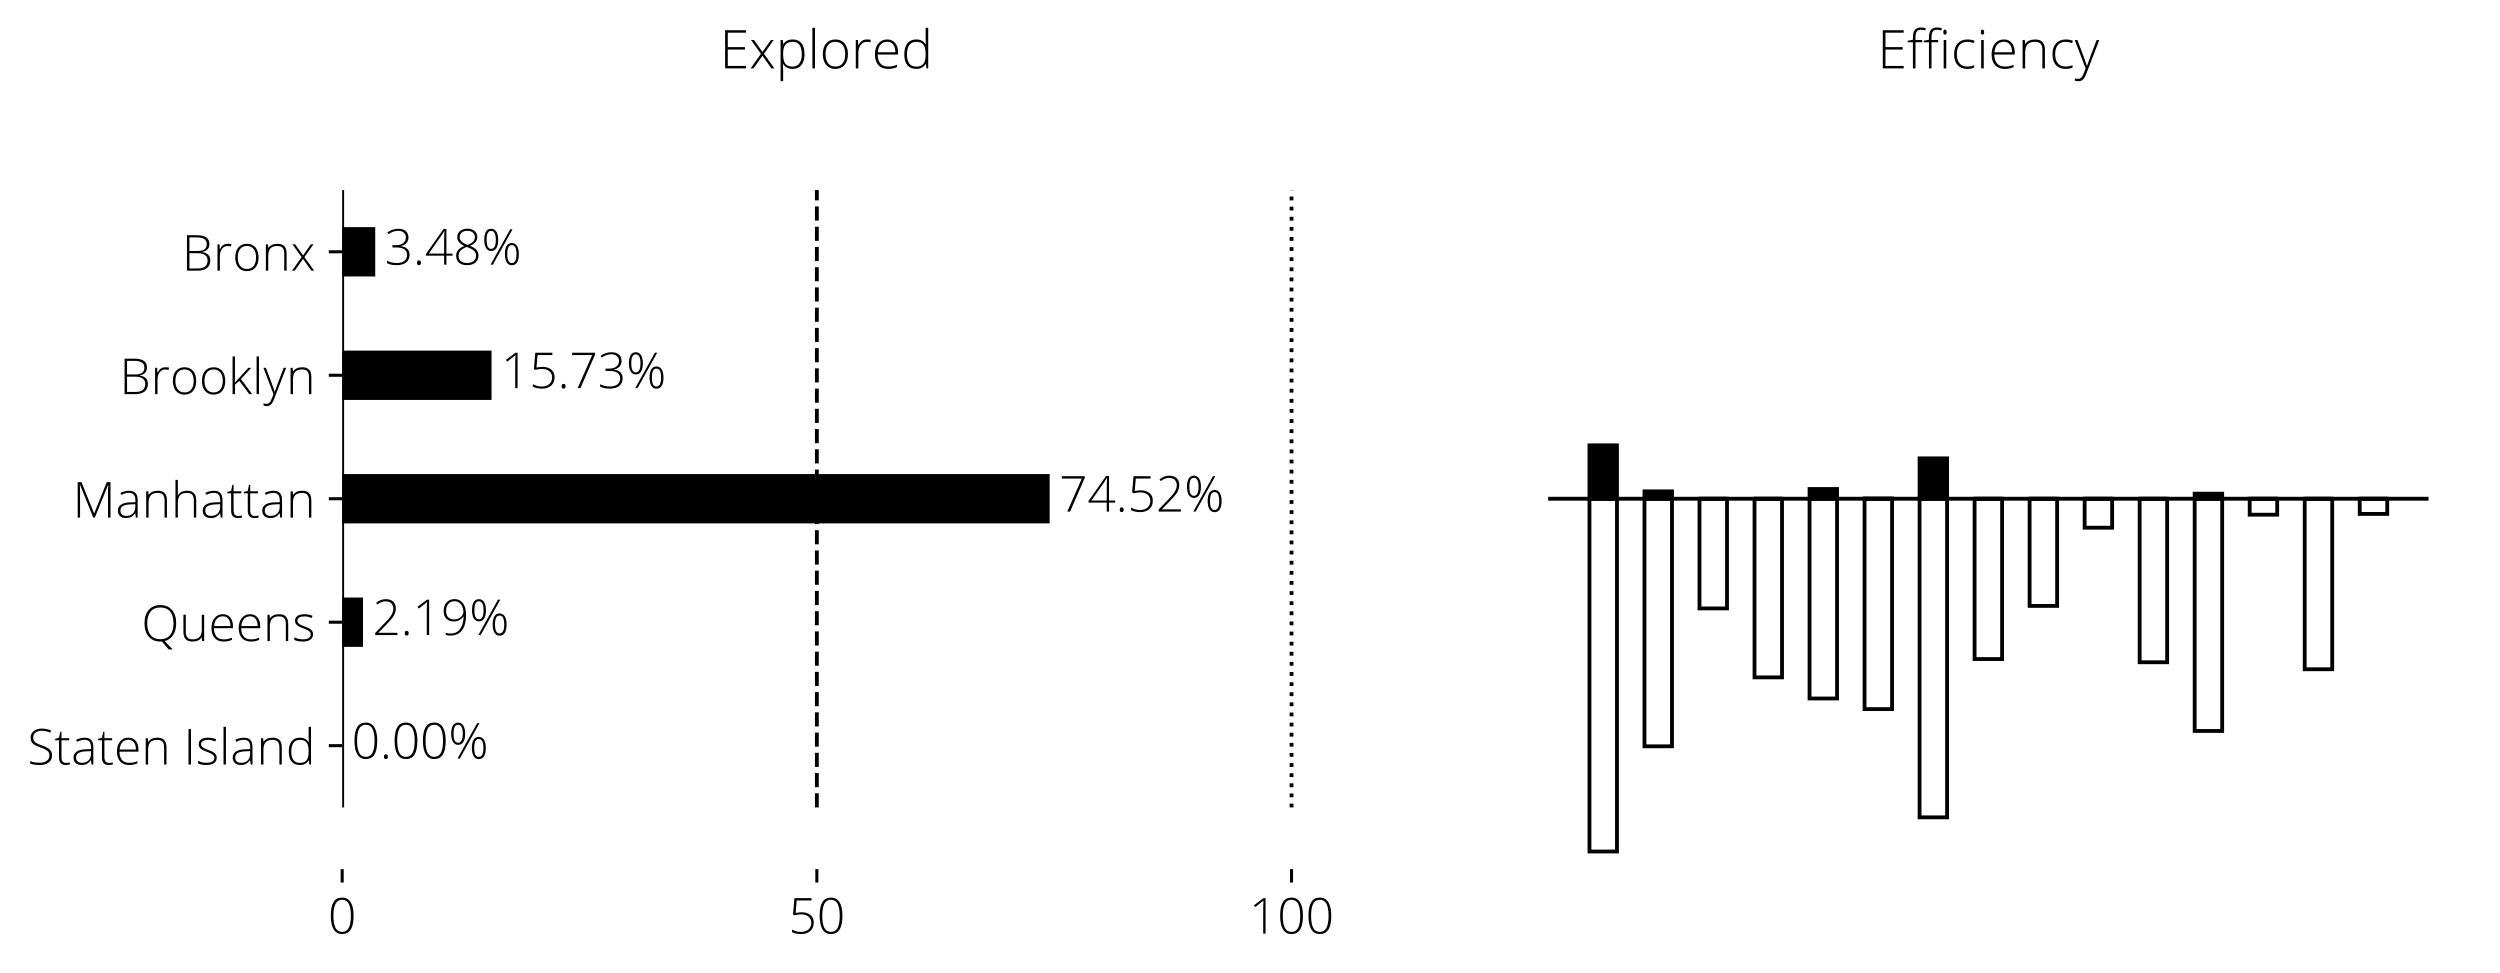
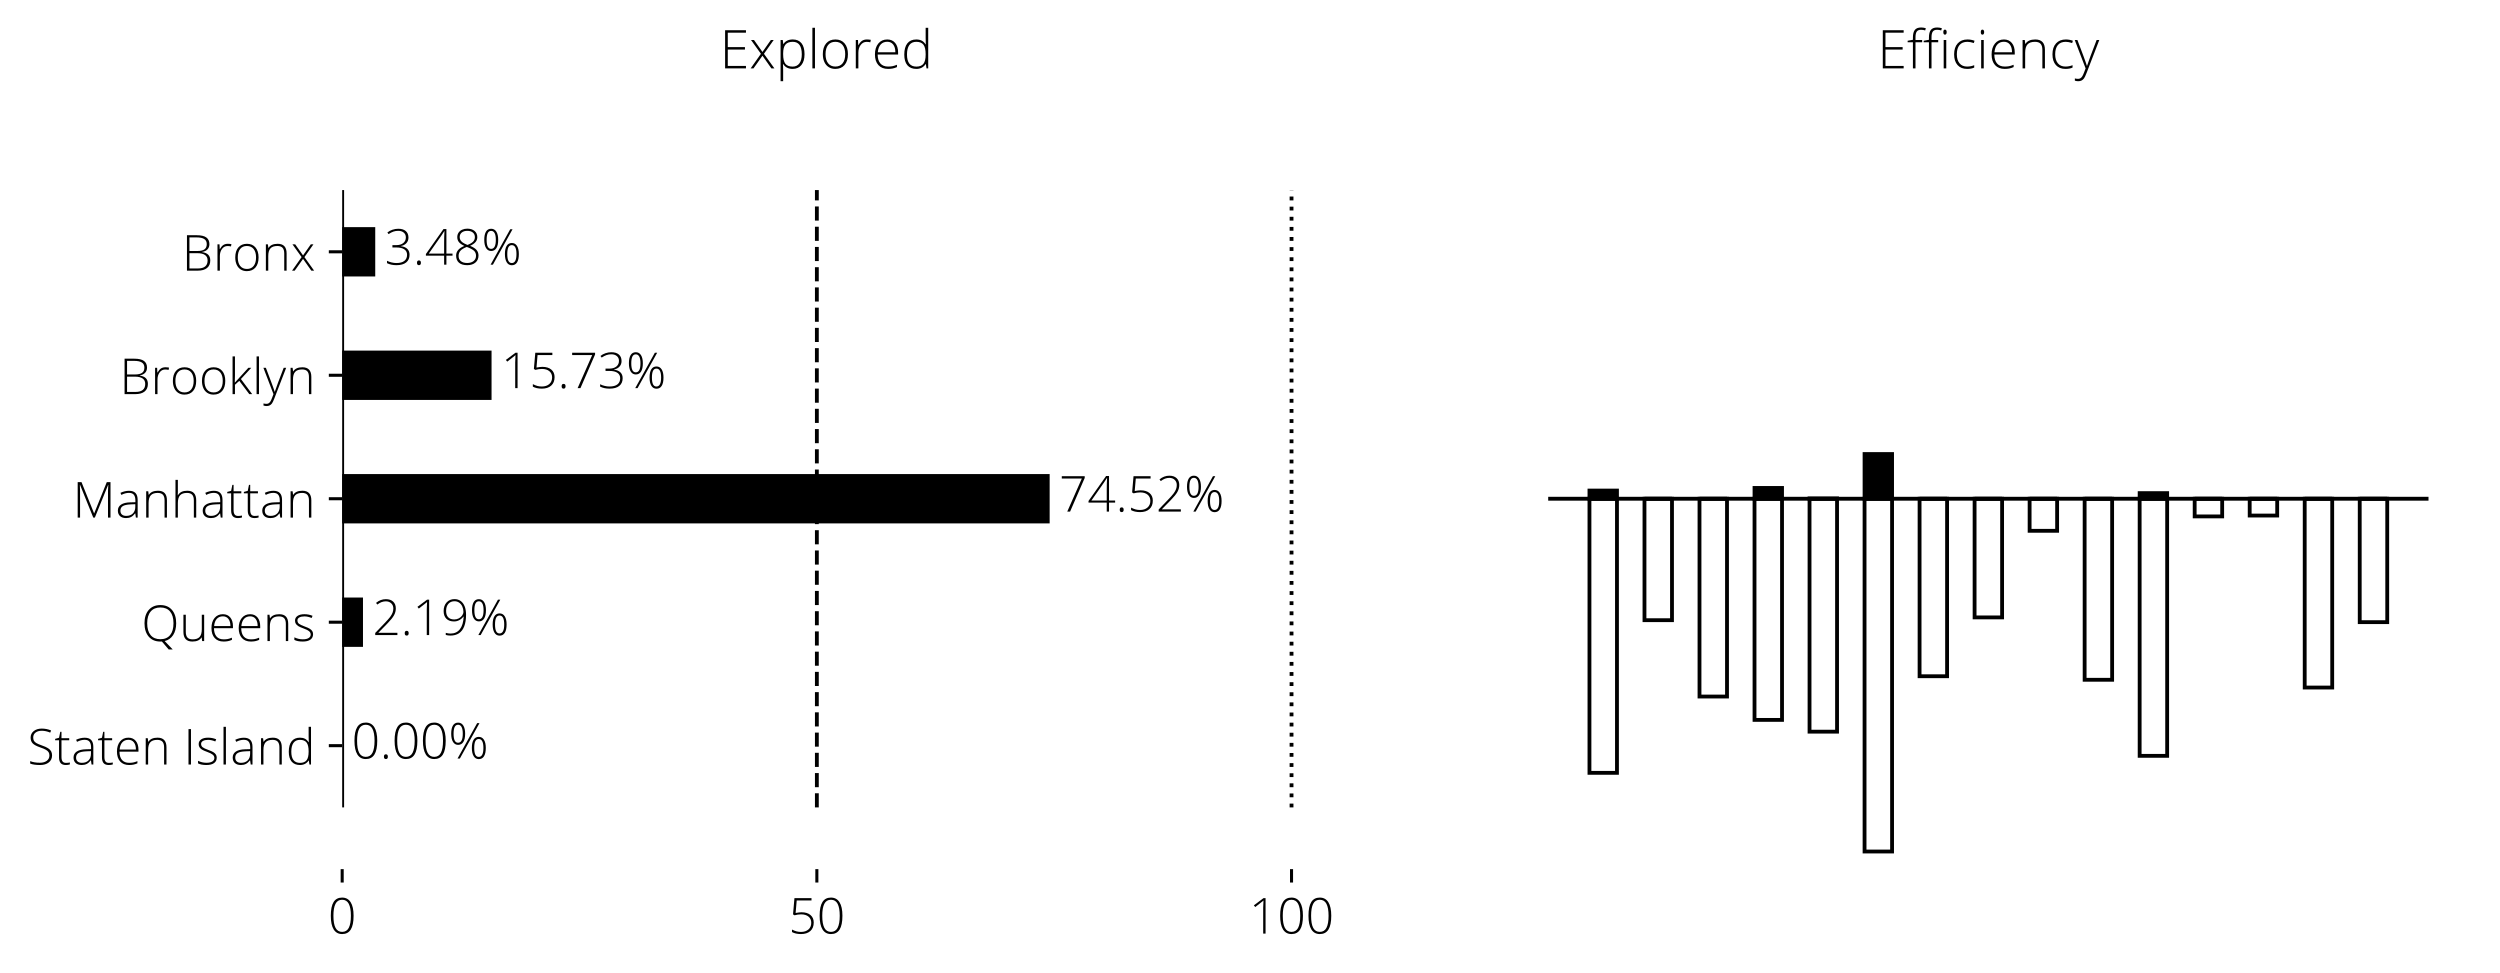
<svg xmlns="http://www.w3.org/2000/svg" xmlns:xlink="http://www.w3.org/1999/xlink" width="654.828pt" height="254.856pt" viewBox="0 0 654.828 254.856" version="1.1">
  <defs>
    <style type="text/css">*{stroke-linejoin: round; stroke-linecap: butt}</style>
  </defs>
  <g id="figure_1">
    <g id="patch_1">
      <path d="M 0 254.856  L 654.828 254.856  L 654.828 0  L 0 0  z " style="fill: #ffffff" />
    </g>
    <g id="axes_1">
      <g id="patch_2">
        <path d="M 89.628 227.654  L 343.265 227.654  L 343.265 33.614  L 89.628 33.614  L 89.628 227.654  z " style="fill: none" />
      </g>
      <g id="patch_3">
-         <path d="M 89.628 201.782  L 89.628 201.782  L 89.628 188.846  L 89.628 188.846  z " clip-path="url(#pe8380a0fa8)" />
+         <path d="M 89.628 201.782  L 89.628 201.782  L 89.628 188.846  L 89.628 188.846  z " clip-path="url(#p44abd7a2fe)" />
      </g>
      <g id="patch_4">
-         <path d="M 89.628 169.442  L 95.077 169.442  L 95.077 156.506  L 89.628 156.506  z " clip-path="url(#pe8380a0fa8)" />
+         <path d="M 89.628 169.442  L 95.077 169.442  L 95.077 156.506  L 89.628 156.506  z " clip-path="url(#p44abd7a2fe)" />
      </g>
      <g id="patch_5">
-         <path d="M 89.628 137.102  L 274.937 137.102  L 274.937 124.166  L 89.628 124.166  z " clip-path="url(#pe8380a0fa8)" />
+         <path d="M 89.628 137.102  L 274.937 137.102  L 274.937 124.166  L 89.628 124.166  z " clip-path="url(#p44abd7a2fe)" />
      </g>
      <g id="patch_6">
-         <path d="M 89.628 104.762  L 128.753 104.762  L 128.753 91.826  L 89.628 91.826  z " clip-path="url(#pe8380a0fa8)" />
+         <path d="M 89.628 104.762  L 128.753 104.762  L 128.753 91.826  L 89.628 91.826  z " clip-path="url(#p44abd7a2fe)" />
      </g>
      <g id="patch_7">
-         <path d="M 89.628 72.422  L 98.287 72.422  L 98.287 59.486  L 89.628 59.486  z " clip-path="url(#pe8380a0fa8)" />
+         <path d="M 89.628 72.422  L 98.287 72.422  L 98.287 59.486  L 89.628 59.486  z " clip-path="url(#p44abd7a2fe)" />
      </g>
      <g id="matplotlib.axis_1">
        <g id="xtick_1">
          <g id="line2d_1">
            <defs>
-               <path id="m85ade0b900" d="M 0 0  L 0 3.5  " style="stroke: #000000; stroke-width: 0.8" />
+               <path id="m94444fa00a" d="M 0 0  L 0 3.5  " style="stroke: #000000; stroke-width: 0.8" />
            </defs>
            <g>
-               <use xlink:href="#m85ade0b900" x="89.628" y="227.654" style="stroke: #000000; stroke-width: 0.8" />
+               <use xlink:href="#m94444fa00a" x="89.628" y="227.654" style="stroke: #000000; stroke-width: 0.8" />
            </g>
          </g>
          <g id="text_1">
            <g transform="translate(85.91836 244.5322)scale(0.13 -0.13)">
              <defs>
                <path id="OpenSans-Light-30" d="M 3297 2297  Q 3297 1094 2930 515  Q 2563 -63 1819 -63  Q 1103 -63 731 532  Q 359 1128 359 2297  Q 359 3491 720 4066  Q 1081 4641 1819 4641  Q 2541 4641 2919 4045  Q 3297 3450 3297 2297  z M 697 2297  Q 697 1234 975 726  Q 1253 219 1819 219  Q 2409 219 2679 744  Q 2950 1269 2950 2297  Q 2950 3309 2679 3834  Q 2409 4359 1819 4359  Q 1228 4359 962 3834  Q 697 3309 697 2297  z " transform="scale(0.015625)" />
              </defs>
              <use xlink:href="#OpenSans-Light-30" />
            </g>
          </g>
        </g>
        <g id="xtick_2">
          <g id="line2d_2">
            <g>
-               <use xlink:href="#m85ade0b900" x="213.96" y="227.654" style="stroke: #000000; stroke-width: 0.8" />
+               <use xlink:href="#m94444fa00a" x="213.96" y="227.654" style="stroke: #000000; stroke-width: 0.8" />
            </g>
          </g>
          <g id="text_2">
            <g transform="translate(206.5398 244.5322)scale(0.13 -0.13)">
              <defs>
                <path id="OpenSans-Light-35" d="M 1678 2747  Q 2409 2747 2829 2394  Q 3250 2041 3250 1422  Q 3250 719 2812 328  Q 2375 -63 1606 -63  Q 1266 -63 959 4  Q 653 72 447 197  L 447 519  Q 784 347 1046 280  Q 1309 213 1606 213  Q 2206 213 2568 530  Q 2931 847 2931 1388  Q 2931 1897 2578 2187  Q 2225 2478 1619 2478  Q 1213 2478 769 2356  L 581 2478  L 763 4569  L 2963 4569  L 2963 4269  L 1056 4269  L 916 2656  Q 1403 2747 1678 2747  z " transform="scale(0.015625)" />
              </defs>
              <use xlink:href="#OpenSans-Light-35" />
              <use xlink:href="#OpenSans-Light-30" x="57.08" />
            </g>
          </g>
        </g>
        <g id="xtick_3">
          <g id="line2d_3">
            <g>
-               <use xlink:href="#m85ade0b900" x="338.292" y="227.654" style="stroke: #000000; stroke-width: 0.8" />
+               <use xlink:href="#m94444fa00a" x="338.292" y="227.654" style="stroke: #000000; stroke-width: 0.8" />
            </g>
          </g>
          <g id="text_3">
            <g transform="translate(327.1613 244.5322)scale(0.13 -0.13)">
              <defs>
                <path id="OpenSans-Light-31" d="M 2131 0  L 1825 0  L 1825 3328  Q 1825 3781 1863 4269  Q 1816 4222 1766 4178  Q 1716 4134 800 3419  L 622 3641  L 1863 4569  L 2131 4569  L 2131 0  z " transform="scale(0.015625)" />
              </defs>
              <use xlink:href="#OpenSans-Light-31" />
              <use xlink:href="#OpenSans-Light-30" x="57.08" />
              <use xlink:href="#OpenSans-Light-30" x="114.16" />
            </g>
          </g>
        </g>
      </g>
      <g id="matplotlib.axis_2">
        <g id="ytick_1">
          <g id="line2d_4">
            <defs>
-               <path id="m6044188984" d="M 0 0  L -3.5 0  " style="stroke: #000000; stroke-width: 0.8" />
+               <path id="mbd6c96d22f" d="M 0 0  L -3.5 0  " style="stroke: #000000; stroke-width: 0.8" />
            </defs>
            <g>
-               <use xlink:href="#m6044188984" x="89.628" y="195.314" style="stroke: #000000; stroke-width: 0.8" />
+               <use xlink:href="#mbd6c96d22f" x="89.628" y="195.314" style="stroke: #000000; stroke-width: 0.8" />
            </g>
          </g>
          <g id="text_4">
            <g transform="translate(7.2 200.2532)scale(0.13 -0.13)">
              <defs>
                <path id="OpenSans-Light-53" d="M 3169 1178  Q 3169 606 2748 271  Q 2328 -63 1631 -63  Q 794 -63 347 122  L 347 441  Q 841 231 1606 231  Q 2169 231 2498 489  Q 2828 747 2828 1166  Q 2828 1425 2718 1595  Q 2609 1766 2362 1906  Q 2116 2047 1638 2209  Q 938 2450 670 2729  Q 403 3009 403 3475  Q 403 3988 804 4311  Q 1206 4634 1838 4634  Q 2481 4634 3047 4391  L 2931 4116  Q 2363 4353 1844 4353  Q 1338 4353 1038 4118  Q 738 3884 738 3481  Q 738 3228 830 3065  Q 922 2903 1131 2773  Q 1341 2644 1850 2463  Q 2384 2278 2653 2104  Q 2922 1931 3045 1711  Q 3169 1491 3169 1178  z " transform="scale(0.015625)" />
                <path id="OpenSans-Light-74" d="M 1466 213  Q 1759 213 1978 263  L 1978 13  Q 1753 -63 1459 -63  Q 1009 -63 795 178  Q 581 419 581 934  L 581 3128  L 78 3128  L 78 3309  L 581 3450  L 738 4219  L 897 4219  L 897 3397  L 1894 3397  L 1894 3128  L 897 3128  L 897 978  Q 897 588 1034 400  Q 1172 213 1466 213  z " transform="scale(0.015625)" />
                <path id="OpenSans-Light-61" d="M 2631 0  L 2553 538  L 2528 538  Q 2272 209 2001 73  Q 1731 -63 1363 -63  Q 863 -63 584 193  Q 306 450 306 903  Q 306 1400 720 1675  Q 1134 1950 1919 1966  L 2566 1984  L 2566 2209  Q 2566 2694 2369 2941  Q 2172 3188 1734 3188  Q 1263 3188 756 2925  L 641 3194  Q 1200 3456 1747 3456  Q 2306 3456 2582 3165  Q 2859 2875 2859 2259  L 2859 0  L 2631 0  z M 1381 219  Q 1925 219 2239 530  Q 2553 841 2553 1394  L 2553 1728  L 1959 1703  Q 1244 1669 939 1480  Q 634 1291 634 891  Q 634 572 829 395  Q 1025 219 1381 219  z " transform="scale(0.015625)" />
                <path id="OpenSans-Light-65" d="M 1941 -63  Q 1200 -63 786 393  Q 372 850 372 1672  Q 372 2484 772 2973  Q 1172 3463 1850 3463  Q 2450 3463 2797 3044  Q 3144 2625 3144 1906  L 3144 1656  L 697 1656  Q 703 956 1023 587  Q 1344 219 1941 219  Q 2231 219 2451 259  Q 2672 300 3009 434  L 3009 153  Q 2722 28 2478 -17  Q 2234 -63 1941 -63  z M 1850 3188  Q 1359 3188 1062 2864  Q 766 2541 716 1931  L 2816 1931  Q 2816 2522 2559 2855  Q 2303 3188 1850 3188  z " transform="scale(0.015625)" />
                <path id="OpenSans-Light-6e" d="M 2938 0  L 2938 2203  Q 2938 2716 2722 2948  Q 2506 3181 2053 3181  Q 1444 3181 1161 2873  Q 878 2566 878 1875  L 878 0  L 569 0  L 569 3397  L 831 3397  L 891 2931  L 909 2931  Q 1241 3463 2088 3463  Q 3244 3463 3244 2222  L 3244 0  L 2938 0  z " transform="scale(0.015625)" />
                <path id="OpenSans-Light-20" transform="scale(0.015625)" />
                <path id="OpenSans-Light-49" d="M 647 0  L 647 4569  L 966 4569  L 966 0  L 647 0  z " transform="scale(0.015625)" />
                <path id="OpenSans-Light-73" d="M 2675 884  Q 2675 428 2328 182  Q 1981 -63 1344 -63  Q 663 -63 263 147  L 263 481  Q 775 225 1344 225  Q 1847 225 2108 392  Q 2369 559 2369 838  Q 2369 1094 2161 1269  Q 1953 1444 1478 1613  Q 969 1797 762 1930  Q 556 2063 451 2230  Q 347 2397 347 2638  Q 347 3019 667 3241  Q 988 3463 1563 3463  Q 2113 3463 2606 3256  L 2491 2975  Q 1991 3181 1563 3181  Q 1147 3181 903 3043  Q 659 2906 659 2663  Q 659 2397 848 2237  Q 1038 2078 1588 1881  Q 2047 1716 2256 1583  Q 2466 1450 2570 1281  Q 2675 1113 2675 884  z " transform="scale(0.015625)" />
                <path id="OpenSans-Light-6c" d="M 878 0  L 569 0  L 569 4863  L 878 4863  L 878 0  z " transform="scale(0.015625)" />
                <path id="OpenSans-Light-64" d="M 1813 3463  Q 2181 3463 2450 3328  Q 2719 3194 2931 2869  L 2950 2869  Q 2931 3263 2931 3641  L 2931 4863  L 3238 4863  L 3238 0  L 3034 0  L 2956 519  L 2931 519  Q 2544 -63 1819 -63  Q 1116 -63 744 375  Q 372 813 372 1650  Q 372 2531 740 2997  Q 1109 3463 1813 3463  z M 1813 3181  Q 1256 3181 976 2790  Q 697 2400 697 1656  Q 697 213 1819 213  Q 2394 213 2662 547  Q 2931 881 2931 1650  L 2931 1703  Q 2931 2491 2667 2836  Q 2403 3181 1813 3181  z " transform="scale(0.015625)" />
              </defs>
              <use xlink:href="#OpenSans-Light-53" />
              <use xlink:href="#OpenSans-Light-74" x="54.492" />
              <use xlink:href="#OpenSans-Light-61" x="87.988" />
              <use xlink:href="#OpenSans-Light-74" x="140.967" />
              <use xlink:href="#OpenSans-Light-65" x="174.463" />
              <use xlink:href="#OpenSans-Light-6e" x="229.346" />
              <use xlink:href="#OpenSans-Light-20" x="288.33" />
              <use xlink:href="#OpenSans-Light-49" x="314.307" />
              <use xlink:href="#OpenSans-Light-73" x="339.502" />
              <use xlink:href="#OpenSans-Light-6c" x="386.084" />
              <use xlink:href="#OpenSans-Light-61" x="408.691" />
              <use xlink:href="#OpenSans-Light-6e" x="461.67" />
              <use xlink:href="#OpenSans-Light-64" x="520.654" />
            </g>
          </g>
        </g>
        <g id="ytick_2">
          <g id="line2d_5">
            <g>
-               <use xlink:href="#m6044188984" x="89.628" y="162.974" style="stroke: #000000; stroke-width: 0.8" />
+               <use xlink:href="#mbd6c96d22f" x="89.628" y="162.974" style="stroke: #000000; stroke-width: 0.8" />
            </g>
          </g>
          <g id="text_5">
            <g transform="translate(37.03094 167.9132)scale(0.13 -0.13)">
              <defs>
                <path id="OpenSans-Light-51" d="M 4488 2291  Q 4488 1372 4094 770  Q 3700 169 3003 0  L 4044 -1088  L 3525 -1088  L 2644 -56  L 2541 -63  L 2444 -63  Q 1491 -63 947 570  Q 403 1203 403 2297  Q 403 3388 951 4014  Q 1500 4641 2450 4641  Q 3406 4641 3947 4011  Q 4488 3381 4488 2291  z M 750 2291  Q 750 1309 1187 773  Q 1625 238 2444 238  Q 3269 238 3705 769  Q 4141 1300 4141 2291  Q 4141 3278 3705 3804  Q 3269 4331 2450 4331  Q 1634 4331 1192 3800  Q 750 3269 750 2291  z " transform="scale(0.015625)" />
                <path id="OpenSans-Light-75" d="M 838 3397  L 838 1197  Q 838 684 1053 451  Q 1269 219 1722 219  Q 2328 219 2614 525  Q 2900 831 2900 1522  L 2900 3397  L 3206 3397  L 3206 0  L 2944 0  L 2888 469  L 2869 469  Q 2538 -63 1691 -63  Q 531 -63 531 1178  L 531 3397  L 838 3397  z " transform="scale(0.015625)" />
              </defs>
              <use xlink:href="#OpenSans-Light-51" />
              <use xlink:href="#OpenSans-Light-75" x="76.416" />
              <use xlink:href="#OpenSans-Light-65" x="135.4" />
              <use xlink:href="#OpenSans-Light-65" x="190.283" />
              <use xlink:href="#OpenSans-Light-6e" x="245.166" />
              <use xlink:href="#OpenSans-Light-73" x="304.15" />
            </g>
          </g>
        </g>
        <g id="ytick_3">
          <g id="line2d_6">
            <g>
-               <use xlink:href="#m6044188984" x="89.628" y="130.634" style="stroke: #000000; stroke-width: 0.8" />
+               <use xlink:href="#mbd6c96d22f" x="89.628" y="130.634" style="stroke: #000000; stroke-width: 0.8" />
            </g>
          </g>
          <g id="text_6">
            <g transform="translate(19.03406 135.5732)scale(0.13 -0.13)">
              <defs>
                <path id="OpenSans-Light-4d" d="M 2656 0  L 953 4219  L 928 4219  Q 953 3831 953 3425  L 953 0  L 647 0  L 647 4569  L 1141 4569  L 2759 550  L 2778 550  L 4397 4569  L 4878 4569  L 4878 0  L 4556 0  L 4556 3463  Q 4556 3825 4594 4213  L 4569 4213  L 2859 0  L 2656 0  z " transform="scale(0.015625)" />
                <path id="OpenSans-Light-68" d="M 2938 0  L 2938 2203  Q 2938 2716 2722 2948  Q 2506 3181 2053 3181  Q 1444 3181 1161 2873  Q 878 2566 878 1875  L 878 0  L 569 0  L 569 4863  L 878 4863  L 878 3316  L 863 2881  L 884 2881  Q 1075 3188 1365 3325  Q 1656 3463 2088 3463  Q 3244 3463 3244 2222  L 3244 0  L 2938 0  z " transform="scale(0.015625)" />
              </defs>
              <use xlink:href="#OpenSans-Light-4d" />
              <use xlink:href="#OpenSans-Light-61" x="86.279" />
              <use xlink:href="#OpenSans-Light-6e" x="139.258" />
              <use xlink:href="#OpenSans-Light-68" x="198.242" />
              <use xlink:href="#OpenSans-Light-61" x="257.227" />
              <use xlink:href="#OpenSans-Light-74" x="310.205" />
              <use xlink:href="#OpenSans-Light-74" x="343.701" />
              <use xlink:href="#OpenSans-Light-61" x="377.197" />
              <use xlink:href="#OpenSans-Light-6e" x="430.176" />
            </g>
          </g>
        </g>
        <g id="ytick_4">
          <g id="line2d_7">
            <g>
-               <use xlink:href="#m6044188984" x="89.628" y="98.294" style="stroke: #000000; stroke-width: 0.8" />
+               <use xlink:href="#mbd6c96d22f" x="89.628" y="98.294" style="stroke: #000000; stroke-width: 0.8" />
            </g>
          </g>
          <g id="text_7">
            <g transform="translate(31.31703 103.2332)scale(0.13 -0.13)">
              <defs>
                <path id="OpenSans-Light-42" d="M 647 4569  L 1900 4569  Q 2747 4569 3144 4281  Q 3541 3994 3541 3413  Q 3541 3016 3298 2752  Q 3056 2488 2591 2413  L 2591 2394  Q 3138 2313 3395 2048  Q 3653 1784 3653 1313  Q 3653 681 3234 340  Q 2816 0 2047 0  L 647 0  L 647 4569  z M 966 2534  L 1972 2534  Q 2616 2534 2908 2748  Q 3200 2963 3200 3419  Q 3200 3875 2870 4081  Q 2541 4288 1888 4288  L 966 4288  L 966 2534  z M 966 2253  L 966 281  L 2041 281  Q 3309 281 3309 1313  Q 3309 2253 1972 2253  L 966 2253  z " transform="scale(0.015625)" />
                <path id="OpenSans-Light-72" d="M 1906 3463  Q 2122 3463 2369 3419  L 2309 3122  Q 2097 3175 1869 3175  Q 1434 3175 1156 2806  Q 878 2438 878 1875  L 878 0  L 569 0  L 569 3397  L 831 3397  L 863 2784  L 884 2784  Q 1094 3159 1331 3311  Q 1569 3463 1906 3463  z " transform="scale(0.015625)" />
                <path id="OpenSans-Light-6f" d="M 3378 1703  Q 3378 872 2975 404  Q 2572 -63 1863 -63  Q 1416 -63 1075 153  Q 734 369 553 772  Q 372 1175 372 1703  Q 372 2534 775 2998  Q 1178 3463 1881 3463  Q 2581 3463 2979 2992  Q 3378 2522 3378 1703  z M 697 1703  Q 697 1003 1005 611  Q 1313 219 1875 219  Q 2438 219 2745 611  Q 3053 1003 3053 1703  Q 3053 2406 2742 2793  Q 2431 3181 1869 3181  Q 1306 3181 1001 2795  Q 697 2409 697 1703  z " transform="scale(0.015625)" />
                <path id="OpenSans-Light-6b" d="M 872 1491  L 2606 3397  L 2981 3397  L 1644 1947  L 3097 0  L 2725 0  L 1434 1716  L 878 1209  L 878 0  L 569 0  L 569 4863  L 878 4863  L 878 2425  L 856 1491  L 872 1491  z " transform="scale(0.015625)" />
                <path id="OpenSans-Light-79" d="M 0 3397  L 319 3397  L 1038 1491  Q 1366 613 1453 306  L 1472 306  Q 1603 709 1900 1509  L 2619 3397  L 2938 3397  L 1416 -550  Q 1231 -1031 1106 -1200  Q 981 -1369 814 -1453  Q 647 -1538 409 -1538  Q 231 -1538 13 -1472  L 13 -1203  Q 194 -1253 403 -1253  Q 563 -1253 684 -1178  Q 806 -1103 904 -945  Q 1003 -788 1133 -445  Q 1263 -103 1300 0  L 0 3397  z " transform="scale(0.015625)" />
              </defs>
              <use xlink:href="#OpenSans-Light-42" />
              <use xlink:href="#OpenSans-Light-72" x="62.695" />
              <use xlink:href="#OpenSans-Light-6f" x="101.611" />
              <use xlink:href="#OpenSans-Light-6f" x="160.205" />
              <use xlink:href="#OpenSans-Light-6b" x="218.799" />
              <use xlink:href="#OpenSans-Light-6c" x="267.188" />
              <use xlink:href="#OpenSans-Light-79" x="289.795" />
              <use xlink:href="#OpenSans-Light-6e" x="335.693" />
            </g>
          </g>
        </g>
        <g id="ytick_5">
          <g id="line2d_8">
            <g>
-               <use xlink:href="#m6044188984" x="89.628" y="65.954" style="stroke: #000000; stroke-width: 0.8" />
+               <use xlink:href="#mbd6c96d22f" x="89.628" y="65.954" style="stroke: #000000; stroke-width: 0.8" />
            </g>
          </g>
          <g id="text_8">
            <g transform="translate(47.65641 70.89317)scale(0.13 -0.13)">
              <defs>
                <path id="OpenSans-Light-78" d="M 1403 1747  L 219 3397  L 575 3397  L 1588 1966  L 2591 3397  L 2931 3397  L 1766 1747  L 3016 0  L 2656 0  L 1588 1516  L 513 0  L 172 0  L 1403 1747  z " transform="scale(0.015625)" />
              </defs>
              <use xlink:href="#OpenSans-Light-42" />
              <use xlink:href="#OpenSans-Light-72" x="62.695" />
              <use xlink:href="#OpenSans-Light-6f" x="101.611" />
              <use xlink:href="#OpenSans-Light-6e" x="160.205" />
              <use xlink:href="#OpenSans-Light-78" x="219.189" />
            </g>
          </g>
        </g>
      </g>
      <g id="LineCollection_1">
-         <path d="M 89.628 211.484  L 89.628 49.784  " clip-path="url(#pe8380a0fa8)" style="fill: none; stroke: #000000" />
+         <path d="M 89.628 211.484  L 89.628 49.784  " clip-path="url(#p44abd7a2fe)" style="fill: none; stroke: #000000" />
      </g>
      <g id="LineCollection_2">
-         <path d="M 213.96 211.484  L 213.96 49.784  " clip-path="url(#pe8380a0fa8)" style="fill: none; stroke-dasharray: 3.7,1.6; stroke-dashoffset: 0; stroke: #000000" />
+         <path d="M 213.96 211.484  L 213.96 49.784  " clip-path="url(#p44abd7a2fe)" style="fill: none; stroke-dasharray: 3.7,1.6; stroke-dashoffset: 0; stroke: #000000" />
      </g>
      <g id="LineCollection_3">
-         <path d="M 338.292 211.484  L 338.292 49.784  " clip-path="url(#pe8380a0fa8)" style="fill: none; stroke-dasharray: 1,1.65; stroke-dashoffset: 0; stroke: #000000" />
+         <path d="M 338.292 211.484  L 338.292 49.784  " clip-path="url(#p44abd7a2fe)" style="fill: none; stroke-dasharray: 1,1.65; stroke-dashoffset: 0; stroke: #000000" />
      </g>
      <g id="text_9">
        <g transform="translate(92.11507 198.6911)scale(0.13 -0.13)">
          <defs>
            <path id="OpenSans-Light-2e" d="M 506 244  Q 506 550 756 550  Q 1013 550 1013 244  Q 1013 -63 756 -63  Q 506 -63 506 244  z " transform="scale(0.015625)" />
            <path id="OpenSans-Light-25" d="M 659 3206  Q 659 2625 800 2333  Q 941 2041 1241 2041  Q 1844 2041 1844 3206  Q 1844 3781 1689 4070  Q 1534 4359 1241 4359  Q 941 4359 800 4070  Q 659 3781 659 3206  z M 2150 3206  Q 2150 2500 1915 2133  Q 1681 1766 1241 1766  Q 825 1766 589 2142  Q 353 2519 353 3206  Q 353 3903 578 4268  Q 803 4634 1241 4634  Q 1675 4634 1912 4257  Q 2150 3881 2150 3206  z M 3322 1369  Q 3322 791 3462 502  Q 3603 213 3903 213  Q 4506 213 4506 1369  Q 4506 2522 3903 2522  Q 3603 2522 3462 2236  Q 3322 1950 3322 1369  z M 4813 1369  Q 4813 663 4581 295  Q 4350 -72 3909 -72  Q 3484 -72 3250 308  Q 3016 688 3016 1369  Q 3016 2072 3245 2434  Q 3475 2797 3909 2797  Q 4338 2797 4575 2422  Q 4813 2047 4813 1369  z M 4000 4569  L 1466 0  L 1166 0  L 3700 4569  L 4000 4569  z " transform="scale(0.015625)" />
          </defs>
          <use xlink:href="#OpenSans-Light-30" />
          <use xlink:href="#OpenSans-Light-2e" x="57.08" />
          <use xlink:href="#OpenSans-Light-30" x="80.859" />
          <use xlink:href="#OpenSans-Light-30" x="137.939" />
          <use xlink:href="#OpenSans-Light-25" x="195.02" />
        </g>
      </g>
      <g id="text_10">
        <g transform="translate(97.5641 166.3511)scale(0.13 -0.13)">
          <defs>
            <path id="OpenSans-Light-32" d="M 3213 0  L 353 0  L 353 275  L 1569 1544  Q 2081 2075 2287 2356  Q 2494 2638 2591 2894  Q 2688 3150 2688 3431  Q 2688 3841 2419 4097  Q 2150 4353 1722 4353  Q 1150 4353 628 3938  L 459 4153  Q 1031 4634 1728 4634  Q 2325 4634 2667 4315  Q 3009 3997 3009 3438  Q 3009 2984 2779 2561  Q 2550 2138 1941 1516  L 769 313  L 769 300  L 3213 300  L 3213 0  z " transform="scale(0.015625)" />
            <path id="OpenSans-Light-39" d="M 3238 2631  Q 3238 1731 3002 1125  Q 2766 519 2314 228  Q 1863 -63 1222 -63  Q 897 -63 622 19  L 622 288  Q 756 244 945 220  Q 1134 197 1234 197  Q 2006 197 2443 755  Q 2881 1313 2931 2381  L 2894 2381  Q 2666 2081 2350 1920  Q 2034 1759 1691 1759  Q 1056 1759 701 2109  Q 347 2459 347 3103  Q 347 3791 736 4216  Q 1125 4641 1747 4641  Q 2197 4641 2534 4405  Q 2872 4169 3055 3712  Q 3238 3256 3238 2631  z M 1747 4366  Q 1253 4366 959 4033  Q 666 3700 666 3122  Q 666 2578 937 2297  Q 1209 2016 1716 2016  Q 2031 2016 2304 2156  Q 2578 2297 2739 2530  Q 2900 2763 2900 3003  Q 2900 3369 2754 3687  Q 2609 4006 2348 4186  Q 2088 4366 1747 4366  z " transform="scale(0.015625)" />
          </defs>
          <use xlink:href="#OpenSans-Light-32" />
          <use xlink:href="#OpenSans-Light-2e" x="57.08" />
          <use xlink:href="#OpenSans-Light-31" x="80.859" />
          <use xlink:href="#OpenSans-Light-39" x="137.939" />
          <use xlink:href="#OpenSans-Light-25" x="195.02" />
        </g>
      </g>
      <g id="text_11">
        <g transform="translate(277.4235 134.0111)scale(0.13 -0.13)">
          <defs>
            <path id="OpenSans-Light-37" d="M 1044 0  L 2925 4269  L 341 4269  L 341 4569  L 3297 4569  L 3297 4341  L 1409 0  L 1044 0  z " transform="scale(0.015625)" />
            <path id="OpenSans-Light-34" d="M 3566 1166  L 2778 1166  L 2778 0  L 2484 0  L 2484 1166  L 134 1166  L 134 1375  L 2400 4594  L 2778 4594  L 2778 1434  L 3566 1434  L 3566 1166  z M 2484 1434  L 2484 2741  Q 2484 3684 2528 4325  L 2503 4325  Q 2441 4209 2119 3738  L 506 1434  L 2484 1434  z " transform="scale(0.015625)" />
          </defs>
          <use xlink:href="#OpenSans-Light-37" />
          <use xlink:href="#OpenSans-Light-34" x="57.08" />
          <use xlink:href="#OpenSans-Light-2e" x="114.16" />
          <use xlink:href="#OpenSans-Light-35" x="137.939" />
          <use xlink:href="#OpenSans-Light-32" x="195.02" />
          <use xlink:href="#OpenSans-Light-25" x="252.1" />
        </g>
      </g>
      <g id="text_12">
        <g transform="translate(131.2399 101.6711)scale(0.13 -0.13)">
          <defs>
            <path id="OpenSans-Light-33" d="M 3059 3494  Q 3059 3069 2792 2778  Q 2525 2488 2075 2406  L 2075 2388  Q 2625 2319 2912 2037  Q 3200 1756 3200 1281  Q 3200 641 2764 289  Q 2328 -63 1509 -63  Q 813 -63 294 197  L 294 506  Q 556 369 882 291  Q 1209 213 1497 213  Q 2188 213 2534 492  Q 2881 772 2881 1281  Q 2881 1734 2526 1978  Q 2172 2222 1484 2222  L 991 2222  L 991 2522  L 1491 2522  Q 2059 2522 2392 2792  Q 2725 3063 2725 3525  Q 2725 3906 2454 4136  Q 2184 4366 1747 4366  Q 1406 4366 1125 4270  Q 844 4175 494 3944  L 341 4153  Q 606 4375 981 4504  Q 1356 4634 1741 4634  Q 2372 4634 2715 4336  Q 3059 4038 3059 3494  z " transform="scale(0.015625)" />
          </defs>
          <use xlink:href="#OpenSans-Light-31" />
          <use xlink:href="#OpenSans-Light-35" x="57.08" />
          <use xlink:href="#OpenSans-Light-2e" x="114.16" />
          <use xlink:href="#OpenSans-Light-37" x="137.939" />
          <use xlink:href="#OpenSans-Light-33" x="195.02" />
          <use xlink:href="#OpenSans-Light-25" x="252.1" />
        </g>
      </g>
      <g id="text_13">
        <g transform="translate(100.7736 69.33114)scale(0.13 -0.13)">
          <defs>
            <path id="OpenSans-Light-38" d="M 1819 4647  Q 2400 4647 2754 4350  Q 3109 4053 3109 3547  Q 3109 3197 2889 2928  Q 2669 2659 2175 2431  Q 2775 2184 3019 1890  Q 3263 1597 3263 1178  Q 3263 613 2867 275  Q 2472 -63 1806 -63  Q 1116 -63 747 253  Q 378 569 378 1172  Q 378 1581 637 1890  Q 897 2200 1441 2419  Q 938 2656 731 2920  Q 525 3184 525 3553  Q 525 3881 690 4129  Q 856 4378 1154 4512  Q 1453 4647 1819 4647  z M 697 1125  Q 697 694 989 456  Q 1281 219 1806 219  Q 2319 219 2631 470  Q 2944 722 2944 1153  Q 2944 1541 2698 1783  Q 2453 2025 1753 2291  Q 1178 2069 937 1800  Q 697 1531 697 1125  z M 1813 4366  Q 1372 4366 1105 4148  Q 838 3931 838 3553  Q 838 3334 936 3167  Q 1034 3000 1220 2864  Q 1406 2728 1844 2547  Q 2353 2744 2575 2981  Q 2797 3219 2797 3553  Q 2797 3928 2533 4147  Q 2269 4366 1813 4366  z " transform="scale(0.015625)" />
          </defs>
          <use xlink:href="#OpenSans-Light-33" />
          <use xlink:href="#OpenSans-Light-2e" x="57.08" />
          <use xlink:href="#OpenSans-Light-34" x="80.859" />
          <use xlink:href="#OpenSans-Light-38" x="137.939" />
          <use xlink:href="#OpenSans-Light-25" x="195.02" />
        </g>
      </g>
      <g id="text_14">
        <g transform="translate(188.5144 17.91219)scale(0.14 -0.14)">
          <defs>
            <path id="OpenSans-Light-45" d="M 3144 0  L 647 0  L 647 4569  L 3144 4569  L 3144 4275  L 966 4275  L 966 2547  L 3022 2547  L 3022 2253  L 966 2253  L 966 294  L 3144 294  L 3144 0  z " transform="scale(0.015625)" />
            <path id="OpenSans-Light-70" d="M 2022 -63  Q 1238 -63 878 525  L 856 525  L 866 263  Q 878 31 878 -244  L 878 -1538  L 569 -1538  L 569 3397  L 831 3397  L 891 2913  L 909 2913  Q 1259 3463 2028 3463  Q 2716 3463 3077 3011  Q 3438 2559 3438 1697  Q 3438 859 3058 398  Q 2678 -63 2022 -63  z M 2016 213  Q 2538 213 2823 600  Q 3109 988 3109 1684  Q 3109 3181 2028 3181  Q 1434 3181 1156 2854  Q 878 2528 878 1791  L 878 1691  Q 878 894 1145 553  Q 1413 213 2016 213  z " transform="scale(0.015625)" />
          </defs>
          <use xlink:href="#OpenSans-Light-45" />
          <use xlink:href="#OpenSans-Light-78" x="55.176" />
          <use xlink:href="#OpenSans-Light-70" x="104.98" />
          <use xlink:href="#OpenSans-Light-6c" x="164.502" />
          <use xlink:href="#OpenSans-Light-6f" x="187.109" />
          <use xlink:href="#OpenSans-Light-72" x="245.703" />
          <use xlink:href="#OpenSans-Light-65" x="284.619" />
          <use xlink:href="#OpenSans-Light-64" x="339.502" />
        </g>
      </g>
    </g>
    <g id="axes_2">
      <g id="patch_8">
-         <path d="M 416.329 130.634  L 423.535 130.634  L 423.535 116.644  L 416.329 116.644  z " clip-path="url(#pbcf56b4b44)" style="stroke: #000000; stroke-linejoin: miter" />
+         <path d="M 416.329 130.634  L 423.535 130.634  L 423.535 128.494  L 416.329 128.494  z " clip-path="url(#pdf3c8d7889)" style="stroke: #000000; stroke-linejoin: miter" />
      </g>
      <g id="patch_9">
-         <path d="M 430.741 130.634  L 437.946 130.634  L 437.946 128.701  L 430.741 128.701  z " clip-path="url(#pbcf56b4b44)" style="stroke: #000000; stroke-linejoin: miter" />
+         <path d="M 430.741 130.634  L 437.946 130.634  L 437.946 130.634  L 430.741 130.634  z " clip-path="url(#pdf3c8d7889)" style="stroke: #000000; stroke-linejoin: miter" />
      </g>
      <g id="patch_10">
-         <path d="M 445.152 130.634  L 452.357 130.634  L 452.357 130.634  L 445.152 130.634  z " clip-path="url(#pbcf56b4b44)" style="stroke: #000000; stroke-linejoin: miter" />
+         <path d="M 445.152 130.634  L 452.357 130.634  L 452.357 130.634  L 445.152 130.634  z " clip-path="url(#pdf3c8d7889)" style="stroke: #000000; stroke-linejoin: miter" />
      </g>
      <g id="patch_11">
-         <path d="M 459.563 130.634  L 466.768 130.634  L 466.768 130.634  L 459.563 130.634  z " clip-path="url(#pbcf56b4b44)" style="stroke: #000000; stroke-linejoin: miter" />
+         <path d="M 459.563 130.634  L 466.768 130.634  L 466.768 127.809  L 459.563 127.809  z " clip-path="url(#pdf3c8d7889)" style="stroke: #000000; stroke-linejoin: miter" />
      </g>
      <g id="patch_12">
-         <path d="M 473.974 130.634  L 481.18 130.634  L 481.18 128.083  L 473.974 128.083  z " clip-path="url(#pbcf56b4b44)" style="stroke: #000000; stroke-linejoin: miter" />
+         <path d="M 473.974 130.634  L 481.18 130.634  L 481.18 130.574  L 473.974 130.574  z " clip-path="url(#pdf3c8d7889)" style="stroke: #000000; stroke-linejoin: miter" />
      </g>
      <g id="patch_13">
-         <path d="M 488.385 130.634  L 495.591 130.634  L 495.591 130.58  L 488.385 130.58  z " clip-path="url(#pbcf56b4b44)" style="stroke: #000000; stroke-linejoin: miter" />
+         <path d="M 488.385 130.634  L 495.591 130.634  L 495.591 118.926  L 488.385 118.926  z " clip-path="url(#pdf3c8d7889)" style="stroke: #000000; stroke-linejoin: miter" />
      </g>
      <g id="patch_14">
-         <path d="M 502.796 130.634  L 510.002 130.634  L 510.002 120.059  L 502.796 120.059  z " clip-path="url(#pbcf56b4b44)" style="stroke: #000000; stroke-linejoin: miter" />
+         <path d="M 502.796 130.634  L 510.002 130.634  L 510.002 130.634  L 502.796 130.634  z " clip-path="url(#pdf3c8d7889)" style="stroke: #000000; stroke-linejoin: miter" />
      </g>
      <g id="patch_15">
-         <path d="M 517.207 130.634  L 524.413 130.634  L 524.413 130.634  L 517.207 130.634  z " clip-path="url(#pbcf56b4b44)" style="stroke: #000000; stroke-linejoin: miter" />
+         <path d="M 517.207 130.634  L 524.413 130.634  L 524.413 130.634  L 517.207 130.634  z " clip-path="url(#pdf3c8d7889)" style="stroke: #000000; stroke-linejoin: miter" />
      </g>
      <g id="patch_16">
-         <path d="M 531.619 130.634  L 538.824 130.634  L 538.824 130.634  L 531.619 130.634  z " clip-path="url(#pbcf56b4b44)" style="stroke: #000000; stroke-linejoin: miter" />
+         <path d="M 531.619 130.634  L 538.824 130.634  L 538.824 130.634  L 531.619 130.634  z " clip-path="url(#pdf3c8d7889)" style="stroke: #000000; stroke-linejoin: miter" />
      </g>
      <g id="patch_17">
-         <path d="M 546.03 130.634  L 553.235 130.634  L 553.235 130.634  L 546.03 130.634  z " clip-path="url(#pbcf56b4b44)" style="stroke: #000000; stroke-linejoin: miter" />
+         <path d="M 546.03 130.634  L 553.235 130.634  L 553.235 130.634  L 546.03 130.634  z " clip-path="url(#pdf3c8d7889)" style="stroke: #000000; stroke-linejoin: miter" />
      </g>
      <g id="patch_18">
-         <path d="M 560.441 130.634  L 567.647 130.634  L 567.647 130.634  L 560.441 130.634  z " clip-path="url(#pbcf56b4b44)" style="stroke: #000000; stroke-linejoin: miter" />
+         <path d="M 560.441 130.634  L 567.647 130.634  L 567.647 129.164  L 560.441 129.164  z " clip-path="url(#pdf3c8d7889)" style="stroke: #000000; stroke-linejoin: miter" />
      </g>
      <g id="patch_19">
-         <path d="M 574.852 130.634  L 582.058 130.634  L 582.058 129.306  L 574.852 129.306  z " clip-path="url(#pbcf56b4b44)" style="stroke: #000000; stroke-linejoin: miter" />
+         <path d="M 574.852 130.634  L 582.058 130.634  L 582.058 130.634  L 574.852 130.634  z " clip-path="url(#pdf3c8d7889)" style="stroke: #000000; stroke-linejoin: miter" />
      </g>
      <g id="patch_20">
-         <path d="M 589.263 130.634  L 596.469 130.634  L 596.469 130.634  L 589.263 130.634  z " clip-path="url(#pbcf56b4b44)" style="stroke: #000000; stroke-linejoin: miter" />
+         <path d="M 589.263 130.634  L 596.469 130.634  L 596.469 130.634  L 589.263 130.634  z " clip-path="url(#pdf3c8d7889)" style="stroke: #000000; stroke-linejoin: miter" />
      </g>
      <g id="patch_21">
-         <path d="M 603.674 130.634  L 610.88 130.634  L 610.88 130.634  L 603.674 130.634  z " clip-path="url(#pbcf56b4b44)" style="stroke: #000000; stroke-linejoin: miter" />
+         <path d="M 603.674 130.634  L 610.88 130.634  L 610.88 130.634  L 603.674 130.634  z " clip-path="url(#pdf3c8d7889)" style="stroke: #000000; stroke-linejoin: miter" />
      </g>
      <g id="patch_22">
-         <path d="M 618.086 130.634  L 625.291 130.634  L 625.291 130.634  L 618.086 130.634  z " clip-path="url(#pbcf56b4b44)" style="stroke: #000000; stroke-linejoin: miter" />
+         <path d="M 618.086 130.634  L 625.291 130.634  L 625.291 130.634  L 618.086 130.634  z " clip-path="url(#pdf3c8d7889)" style="stroke: #000000; stroke-linejoin: miter" />
      </g>
      <g id="patch_23">
-         <path d="M 416.329 130.634  L 423.535 130.634  L 423.535 223.035  L 416.329 223.035  L 416.329 130.634  z " clip-path="url(#pbcf56b4b44)" style="fill: none; stroke: #000000; stroke-linejoin: miter" />
+         <path d="M 416.329 130.634  L 423.535 130.634  L 423.535 202.432  L 416.329 202.432  L 416.329 130.634  z " clip-path="url(#pdf3c8d7889)" style="fill: none; stroke: #000000; stroke-linejoin: miter" />
      </g>
      <g id="patch_24">
-         <path d="M 430.741 130.634  L 437.946 130.634  L 437.946 195.48  L 430.741 195.48  L 430.741 130.634  z " clip-path="url(#pbcf56b4b44)" style="fill: none; stroke: #000000; stroke-linejoin: miter" />
+         <path d="M 430.741 130.634  L 437.946 130.634  L 437.946 162.445  L 430.741 162.445  L 430.741 130.634  z " clip-path="url(#pdf3c8d7889)" style="fill: none; stroke: #000000; stroke-linejoin: miter" />
      </g>
      <g id="patch_25">
-         <path d="M 445.152 130.634  L 452.357 130.634  L 452.357 159.365  L 445.152 159.365  L 445.152 130.634  z " clip-path="url(#pbcf56b4b44)" style="fill: none; stroke: #000000; stroke-linejoin: miter" />
+         <path d="M 445.152 130.634  L 452.357 130.634  L 452.357 182.443  L 445.152 182.443  L 445.152 130.634  z " clip-path="url(#pdf3c8d7889)" style="fill: none; stroke: #000000; stroke-linejoin: miter" />
      </g>
      <g id="patch_26">
-         <path d="M 459.563 130.634  L 466.768 130.634  L 466.768 177.426  L 459.563 177.426  L 459.563 130.634  z " clip-path="url(#pbcf56b4b44)" style="fill: none; stroke: #000000; stroke-linejoin: miter" />
+         <path d="M 459.563 130.634  L 466.768 130.634  L 466.768 188.564  L 459.563 188.564  L 459.563 130.634  z " clip-path="url(#pdf3c8d7889)" style="fill: none; stroke: #000000; stroke-linejoin: miter" />
      </g>
      <g id="patch_27">
-         <path d="M 473.974 130.634  L 481.18 130.634  L 481.18 182.955  L 473.974 182.955  L 473.974 130.634  z " clip-path="url(#pbcf56b4b44)" style="fill: none; stroke: #000000; stroke-linejoin: miter" />
+         <path d="M 473.974 130.634  L 481.18 130.634  L 481.18 191.646  L 473.974 191.646  L 473.974 130.634  z " clip-path="url(#pdf3c8d7889)" style="fill: none; stroke: #000000; stroke-linejoin: miter" />
      </g>
      <g id="patch_28">
-         <path d="M 488.385 130.634  L 495.591 130.634  L 495.591 185.738  L 488.385 185.738  L 488.385 130.634  z " clip-path="url(#pbcf56b4b44)" style="fill: none; stroke: #000000; stroke-linejoin: miter" />
+         <path d="M 488.385 130.634  L 495.591 130.634  L 495.591 223.036  L 488.385 223.036  L 488.385 130.634  z " clip-path="url(#pdf3c8d7889)" style="fill: none; stroke: #000000; stroke-linejoin: miter" />
      </g>
      <g id="patch_29">
-         <path d="M 502.796 130.634  L 510.002 130.634  L 510.002 214.09  L 502.796 214.09  L 502.796 130.634  z " clip-path="url(#pbcf56b4b44)" style="fill: none; stroke: #000000; stroke-linejoin: miter" />
+         <path d="M 502.796 130.634  L 510.002 130.634  L 510.002 177.127  L 502.796 177.127  L 502.796 130.634  z " clip-path="url(#pdf3c8d7889)" style="fill: none; stroke: #000000; stroke-linejoin: miter" />
      </g>
      <g id="patch_30">
-         <path d="M 517.207 130.634  L 524.413 130.634  L 524.413 172.625  L 517.207 172.625  L 517.207 130.634  z " clip-path="url(#pbcf56b4b44)" style="fill: none; stroke: #000000; stroke-linejoin: miter" />
+         <path d="M 517.207 130.634  L 524.413 130.634  L 524.413 161.717  L 517.207 161.717  L 517.207 130.634  z " clip-path="url(#pdf3c8d7889)" style="fill: none; stroke: #000000; stroke-linejoin: miter" />
      </g>
      <g id="patch_31">
-         <path d="M 531.619 130.634  L 538.824 130.634  L 538.824 158.707  L 531.619 158.707  L 531.619 130.634  z " clip-path="url(#pbcf56b4b44)" style="fill: none; stroke: #000000; stroke-linejoin: miter" />
+         <path d="M 531.619 130.634  L 538.824 130.634  L 538.824 139.035  L 531.619 139.035  L 531.619 130.634  z " clip-path="url(#pdf3c8d7889)" style="fill: none; stroke: #000000; stroke-linejoin: miter" />
      </g>
      <g id="patch_32">
-         <path d="M 546.03 130.634  L 553.235 130.634  L 553.235 138.222  L 546.03 138.222  L 546.03 130.634  z " clip-path="url(#pbcf56b4b44)" style="fill: none; stroke: #000000; stroke-linejoin: miter" />
+         <path d="M 546.03 130.634  L 553.235 130.634  L 553.235 178.056  L 546.03 178.056  L 546.03 130.634  z " clip-path="url(#pdf3c8d7889)" style="fill: none; stroke: #000000; stroke-linejoin: miter" />
      </g>
      <g id="patch_33">
-         <path d="M 560.441 130.634  L 567.647 130.634  L 567.647 173.464  L 560.441 173.464  L 560.441 130.634  z " clip-path="url(#pbcf56b4b44)" style="fill: none; stroke: #000000; stroke-linejoin: miter" />
+         <path d="M 560.441 130.634  L 567.647 130.634  L 567.647 197.979  L 560.441 197.979  L 560.441 130.634  z " clip-path="url(#pdf3c8d7889)" style="fill: none; stroke: #000000; stroke-linejoin: miter" />
      </g>
      <g id="patch_34">
-         <path d="M 574.852 130.634  L 582.058 130.634  L 582.058 191.458  L 574.852 191.458  L 574.852 130.634  z " clip-path="url(#pbcf56b4b44)" style="fill: none; stroke: #000000; stroke-linejoin: miter" />
+         <path d="M 574.852 130.634  L 582.058 130.634  L 582.058 135.264  L 574.852 135.264  L 574.852 130.634  z " clip-path="url(#pdf3c8d7889)" style="fill: none; stroke: #000000; stroke-linejoin: miter" />
      </g>
      <g id="patch_35">
-         <path d="M 589.263 130.634  L 596.469 130.634  L 596.469 134.815  L 589.263 134.815  L 589.263 130.634  z " clip-path="url(#pbcf56b4b44)" style="fill: none; stroke: #000000; stroke-linejoin: miter" />
+         <path d="M 589.263 130.634  L 596.469 130.634  L 596.469 135.038  L 589.263 135.038  L 589.263 130.634  z " clip-path="url(#pdf3c8d7889)" style="fill: none; stroke: #000000; stroke-linejoin: miter" />
      </g>
      <g id="patch_36">
-         <path d="M 603.674 130.634  L 610.88 130.634  L 610.88 175.3  L 603.674 175.3  L 603.674 130.634  z " clip-path="url(#pbcf56b4b44)" style="fill: none; stroke: #000000; stroke-linejoin: miter" />
+         <path d="M 603.674 130.634  L 610.88 130.634  L 610.88 180.089  L 603.674 180.089  L 603.674 130.634  z " clip-path="url(#pdf3c8d7889)" style="fill: none; stroke: #000000; stroke-linejoin: miter" />
      </g>
      <g id="patch_37">
-         <path d="M 618.086 130.634  L 625.291 130.634  L 625.291 134.612  L 618.086 134.612  L 618.086 130.634  z " clip-path="url(#pbcf56b4b44)" style="fill: none; stroke: #000000; stroke-linejoin: miter" />
+         <path d="M 618.086 130.634  L 625.291 130.634  L 625.291 162.96  L 618.086 162.96  L 618.086 130.634  z " clip-path="url(#pdf3c8d7889)" style="fill: none; stroke: #000000; stroke-linejoin: miter" />
      </g>
      <g id="LineCollection_4">
-         <path d="M 405.521 130.634  L 636.1 130.634  " clip-path="url(#pbcf56b4b44)" style="fill: none; stroke: #000000" />
+         <path d="M 405.521 130.634  L 636.1 130.634  " clip-path="url(#pdf3c8d7889)" style="fill: none; stroke: #000000" />
      </g>
      <g id="text_15">
        <g transform="translate(491.7482 17.91219)scale(0.14 -0.14)">
          <defs>
            <path id="OpenSans-Light-66" d="M 1831 3128  L 1031 3128  L 1031 0  L 722 0  L 722 3128  L 91 3128  L 91 3309  L 722 3425  L 722 3688  Q 722 4313 951 4605  Q 1181 4897 1703 4897  Q 1984 4897 2266 4813  L 2194 4544  Q 1944 4622 1697 4622  Q 1334 4622 1182 4408  Q 1031 4194 1031 3713  L 1031 3397  L 1831 3397  L 1831 3128  z " transform="scale(0.015625)" />
            <path id="OpenSans-Light-69" d="M 878 0  L 569 0  L 569 3397  L 878 3397  L 878 0  z M 525 4341  Q 525 4641 722 4641  Q 819 4641 873 4562  Q 928 4484 928 4341  Q 928 4200 873 4119  Q 819 4038 722 4038  Q 525 4038 525 4341  z " transform="scale(0.015625)" />
            <path id="OpenSans-Light-63" d="M 1925 -63  Q 1197 -63 784 396  Q 372 856 372 1678  Q 372 2522 800 2992  Q 1228 3463 1972 3463  Q 2413 3463 2816 3309  L 2731 3034  Q 2291 3181 1966 3181  Q 1341 3181 1019 2795  Q 697 2409 697 1684  Q 697 997 1019 608  Q 1341 219 1919 219  Q 2381 219 2778 384  L 2778 97  Q 2453 -63 1925 -63  z " transform="scale(0.015625)" />
          </defs>
          <use xlink:href="#OpenSans-Light-45" />
          <use xlink:href="#OpenSans-Light-66" x="55.176" />
          <use xlink:href="#OpenSans-Light-66" x="85.156" />
          <use xlink:href="#OpenSans-Light-69" x="115.137" />
          <use xlink:href="#OpenSans-Light-63" x="137.744" />
          <use xlink:href="#OpenSans-Light-69" x="185.254" />
          <use xlink:href="#OpenSans-Light-65" x="207.861" />
          <use xlink:href="#OpenSans-Light-6e" x="262.744" />
          <use xlink:href="#OpenSans-Light-63" x="321.729" />
          <use xlink:href="#OpenSans-Light-79" x="369.238" />
        </g>
      </g>
    </g>
  </g>
  <defs>
-     <clipPath id="pe8380a0fa8">
+     <clipPath id="p44abd7a2fe">
      <rect x="89.628" y="33.614" width="253.636" height="194.04" />
    </clipPath>
-     <clipPath id="pbcf56b4b44">
+     <clipPath id="pdf3c8d7889">
      <rect x="393.992" y="33.614" width="253.636" height="194.04" />
    </clipPath>
  </defs>
</svg>
